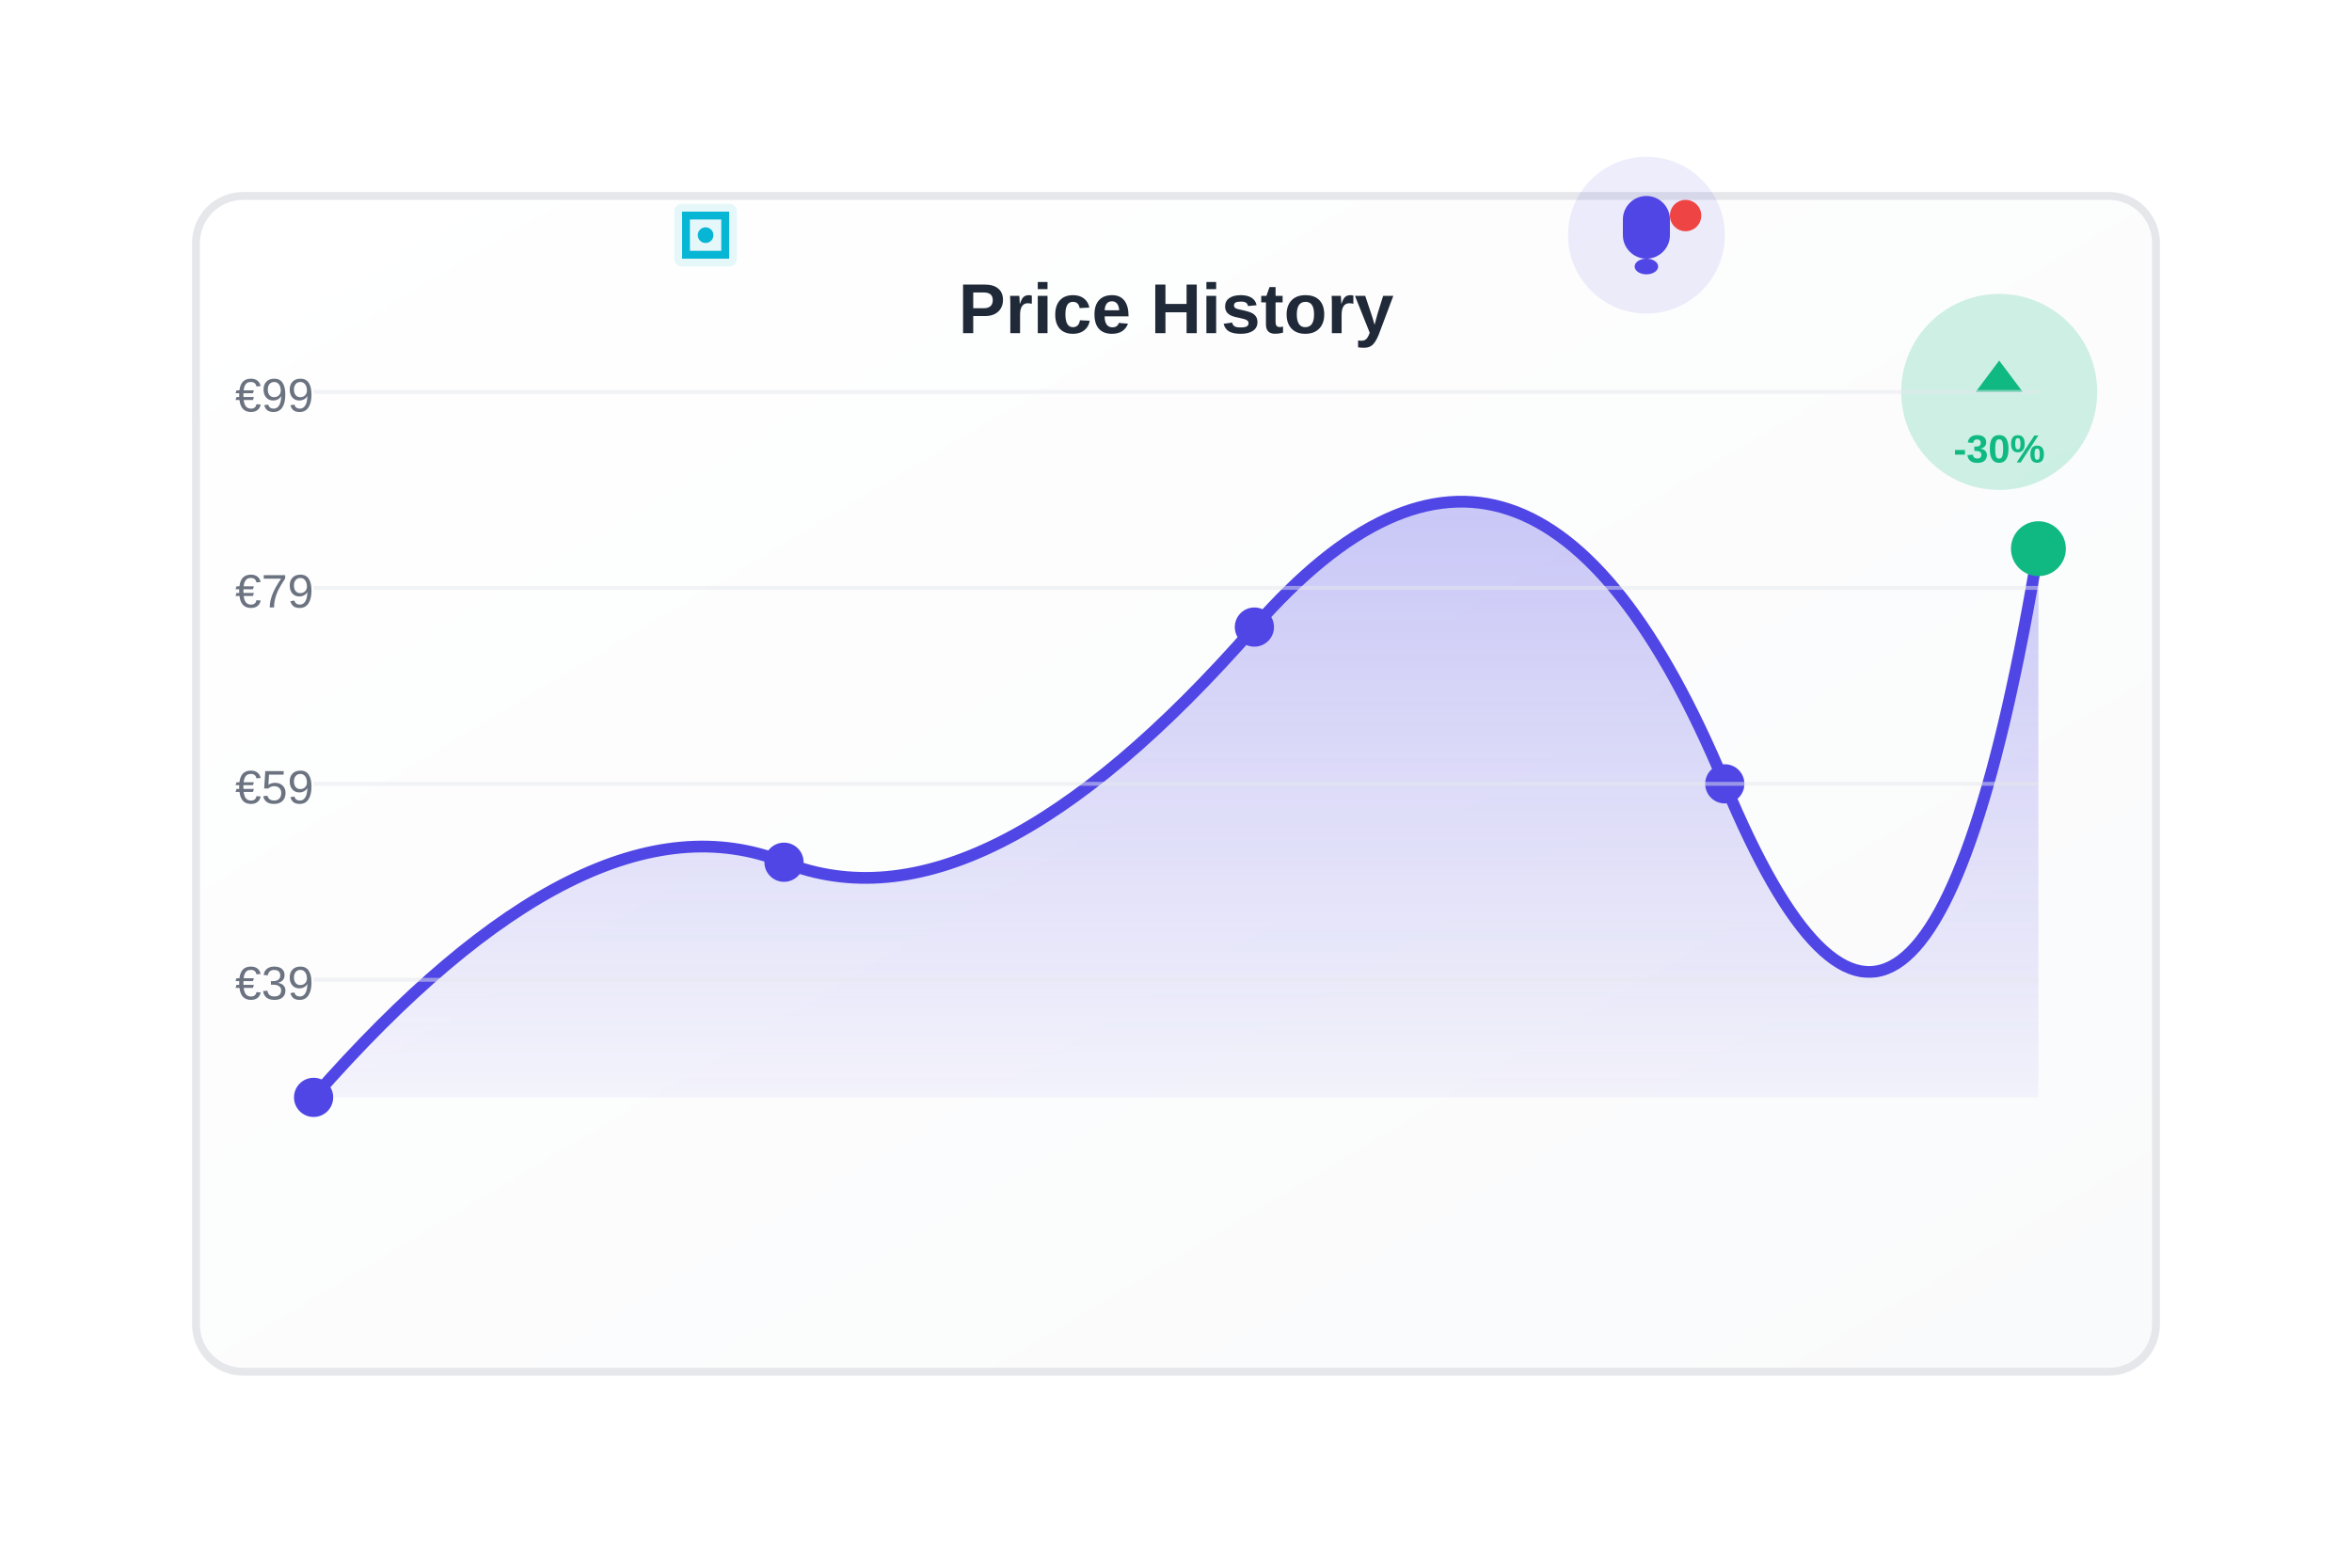
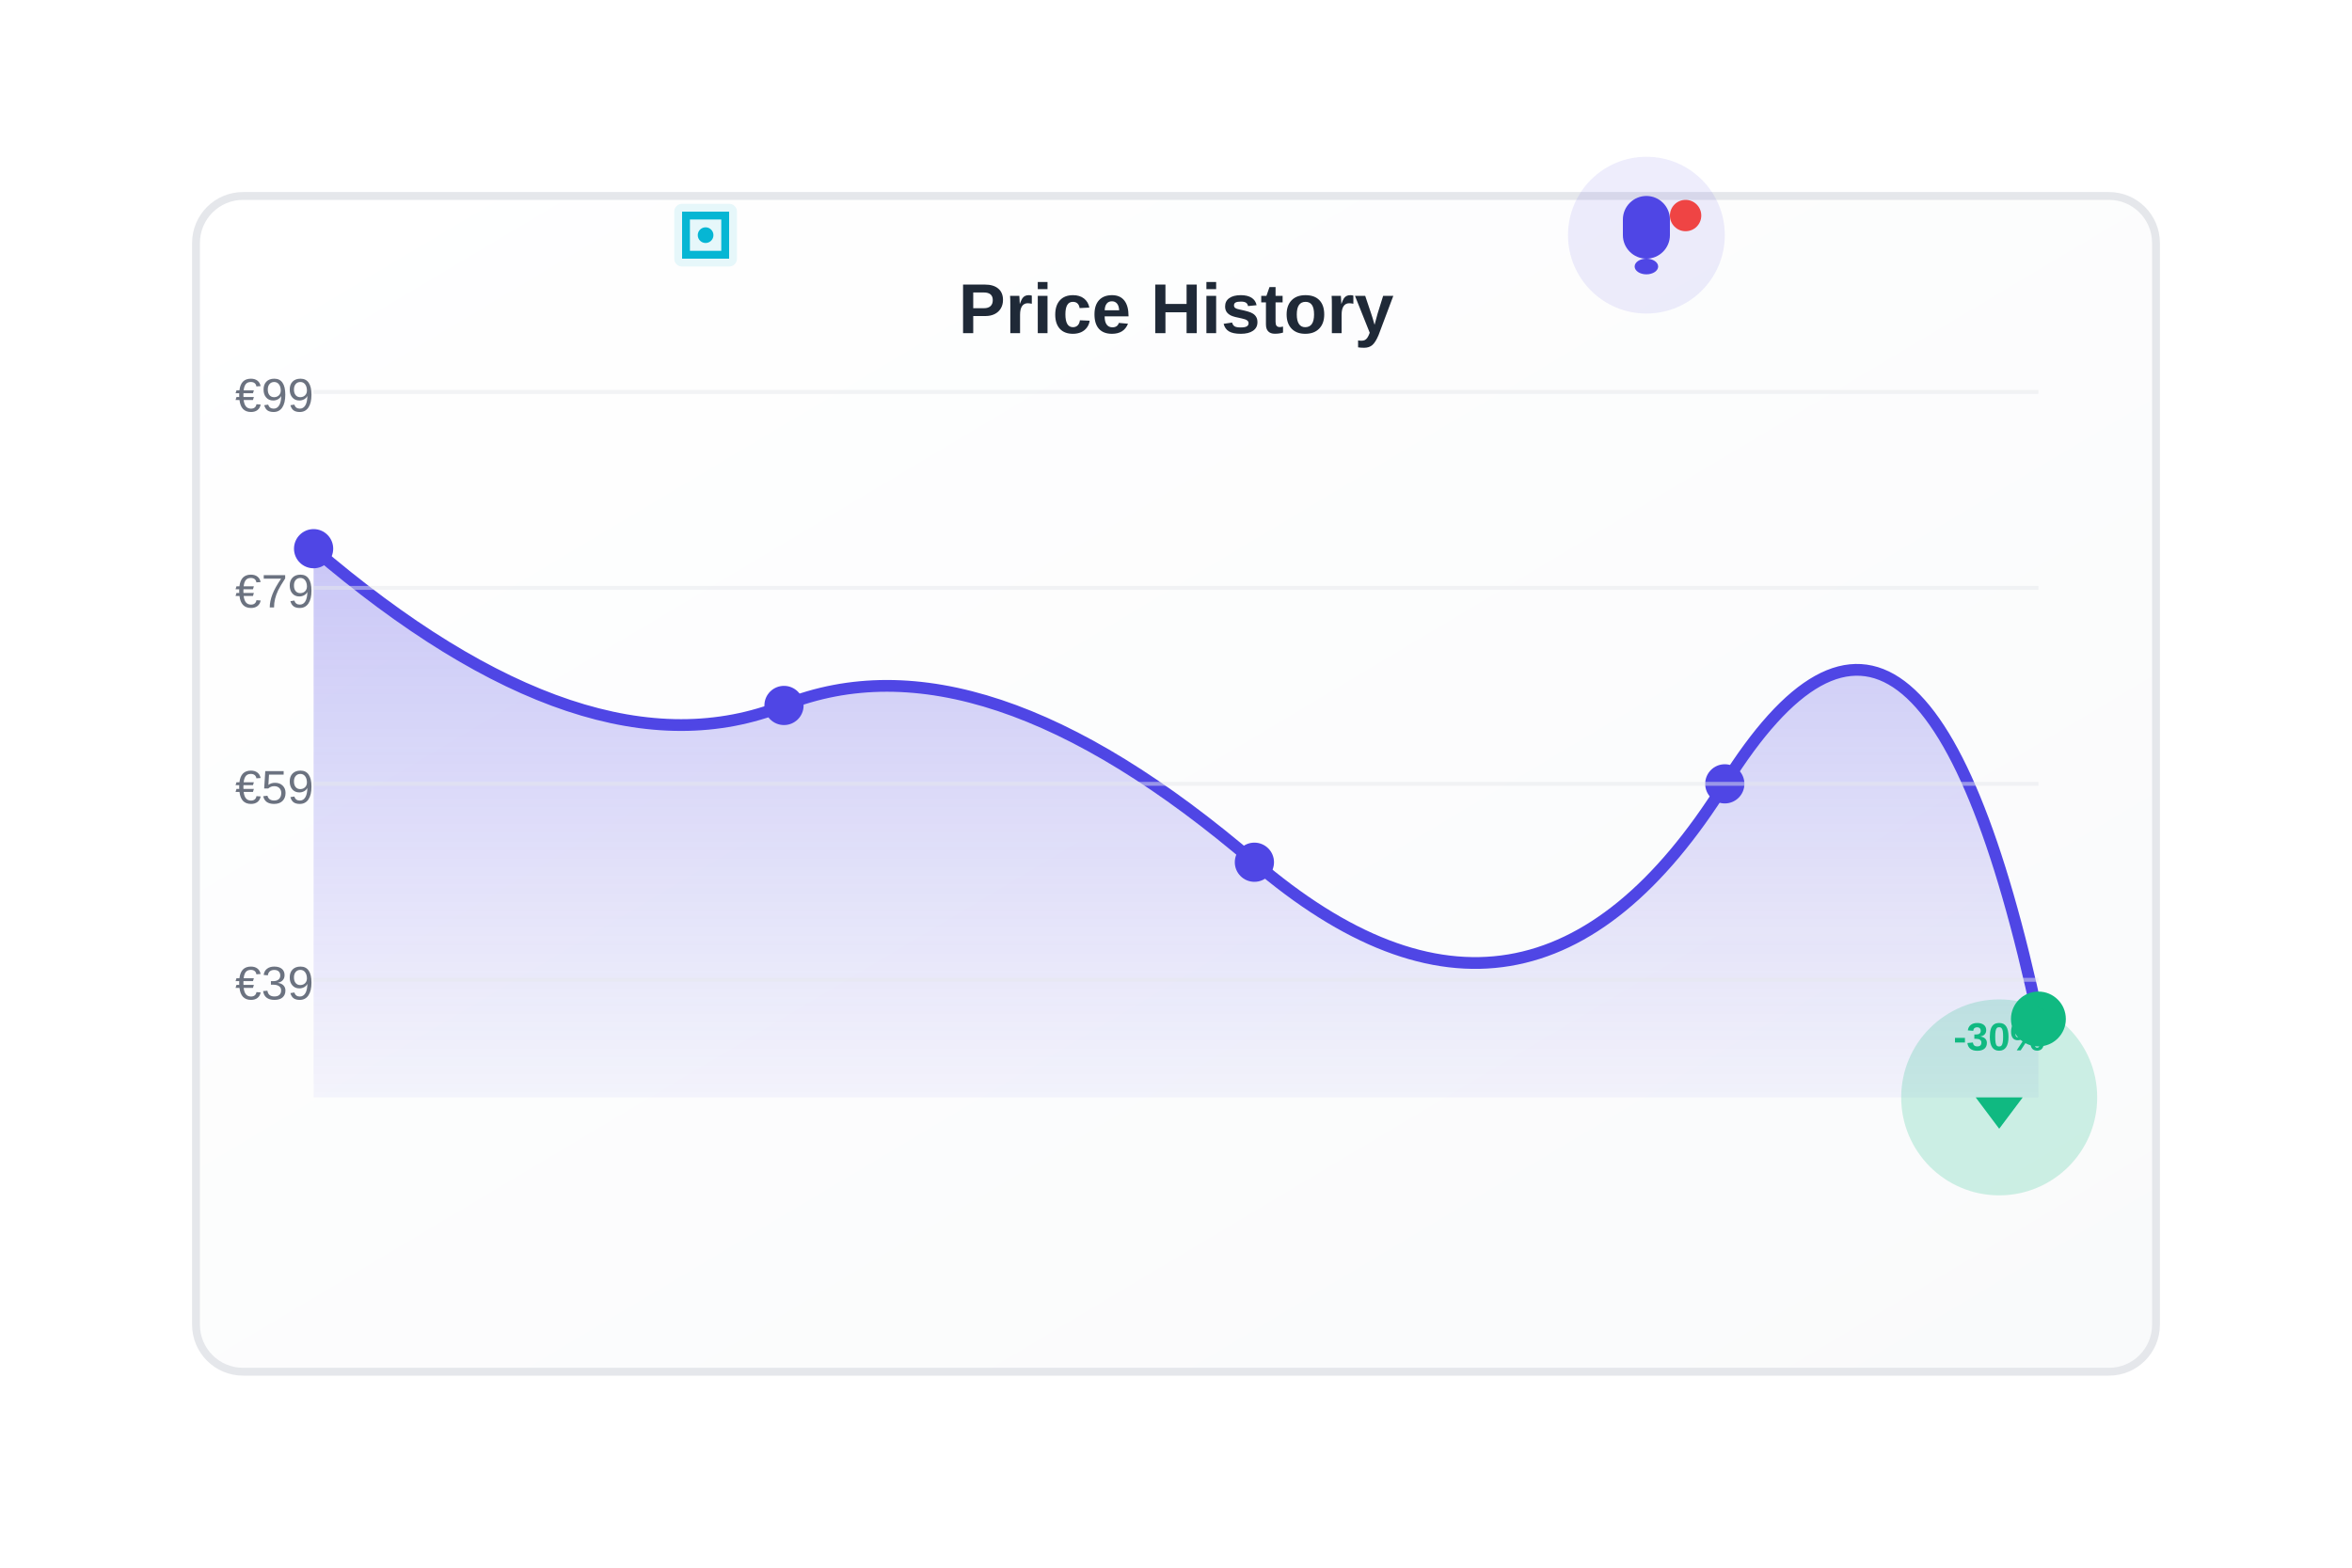
<svg xmlns="http://www.w3.org/2000/svg" width="600" height="400" viewBox="0 0 600 400" fill="none">
  <defs>
    <linearGradient id="chartGradient" x1="0%" y1="0%" x2="0%" y2="100%">
      <stop offset="0%" style="stop-color:#4f46e5;stop-opacity:0.3" />
      <stop offset="100%" style="stop-color:#4f46e5;stop-opacity:0.05" />
    </linearGradient>
    <linearGradient id="cardGradient" x1="0%" y1="0%" x2="100%" y2="100%">
      <stop offset="0%" style="stop-color:#ffffff;stop-opacity:1" />
      <stop offset="100%" style="stop-color:#f9fafb;stop-opacity:1" />
    </linearGradient>
  </defs>
  <rect x="50" y="50" width="500" height="300" rx="12" fill="url(#cardGradient)" stroke="#e5e7eb" stroke-width="2" />
-   <path d="M 80 280 Q 150 200, 200 220 T 320 160 T 440 200 T 520 140" stroke="#4f46e5" stroke-width="3" fill="none" stroke-linecap="round" />
-   <path d="M 80 280 Q 150 200, 200 220 T 320 160 T 440 200 T 520 140 L 520 280 L 80 280 Z" fill="url(#chartGradient)" />
-   <circle cx="80" cy="280" r="5" fill="#4f46e5" />
-   <circle cx="200" cy="220" r="5" fill="#4f46e5" />
-   <circle cx="320" cy="160" r="5" fill="#4f46e5" />
+   <path d="M 80 140 Q 150 200, 200 180 T 320 220 T 440 200 T 520 260" stroke="#4f46e5" stroke-width="3" fill="none" stroke-linecap="round" />
+   <path d="M 80 140 Q 150 200, 200 180 T 320 220 T 440 200 T 520 260 L 520 280 L 80 280 Z" fill="url(#chartGradient)" />
+   <circle cx="80" cy="140" r="5" fill="#4f46e5" />
+   <circle cx="200" cy="180" r="5" fill="#4f46e5" />
+   <circle cx="320" cy="220" r="5" fill="#4f46e5" />
  <circle cx="440" cy="200" r="5" fill="#4f46e5" />
-   <circle cx="520" cy="140" r="7" fill="#10b981" />
-   <g transform="translate(510, 100)">
+   <circle cx="520" cy="260" r="7" fill="#10b981" />
+   <g transform="translate(510, 280)">
    <circle r="25" fill="#10b981" opacity="0.2" />
-     <path d="M 0 -8 L 6 0 L -6 0 Z" fill="#10b981" />
-     <text x="0" y="18" font-family="Arial" font-size="10" fill="#10b981" text-anchor="middle" font-weight="bold">-30%</text>
+     <path d="M 0 8 L 6 0 L -6 0 Z" fill="#10b981" />
+     <text x="0" y="-12" font-family="Arial" font-size="10" fill="#10b981" text-anchor="middle" font-weight="bold">-30%</text>
  </g>
  <line x1="80" y1="100" x2="520" y2="100" stroke="#e5e7eb" stroke-width="1" opacity="0.5" />
  <line x1="80" y1="150" x2="520" y2="150" stroke="#e5e7eb" stroke-width="1" opacity="0.5" />
  <line x1="80" y1="200" x2="520" y2="200" stroke="#e5e7eb" stroke-width="1" opacity="0.5" />
  <line x1="80" y1="250" x2="520" y2="250" stroke="#e5e7eb" stroke-width="1" opacity="0.5" />
  <text x="60" y="105" font-family="Arial" font-size="12" fill="#6b7280">€99</text>
  <text x="60" y="155" font-family="Arial" font-size="12" fill="#6b7280">€79</text>
  <text x="60" y="205" font-family="Arial" font-size="12" fill="#6b7280">€59</text>
  <text x="60" y="255" font-family="Arial" font-size="12" fill="#6b7280">€39</text>
  <text x="300" y="85" font-family="Arial" font-size="18" fill="#1f2937" text-anchor="middle" font-weight="bold">Price History</text>
  <g transform="translate(420, 60)">
    <circle r="20" fill="#4f46e5" opacity="0.1" />
    <path d="M -6 -4 L -6 0 C -6 3.3 -3.3 6 0 6 C 3.3 6 6 3.3 6 0 L 6 -4 C 6 -7.3 3.3 -10 0 -10 C -3.3 -10 -6 -7.3 -6 -4 Z" fill="#4f46e5" />
    <ellipse cx="0" cy="8" rx="3" ry="2" fill="#4f46e5" />
    <circle cx="10" cy="-5" r="4" fill="#ef4444" />
  </g>
  <g transform="translate(180, 60)">
    <rect x="-8" y="-8" width="16" height="16" rx="2" fill="#06b6d4" opacity="0.1" />
    <path d="M -5 -5 L 5 -5 L 5 5 L -5 5 Z" fill="none" stroke="#06b6d4" stroke-width="2" />
    <circle cx="0" cy="0" r="2" fill="#06b6d4" />
  </g>
</svg>
